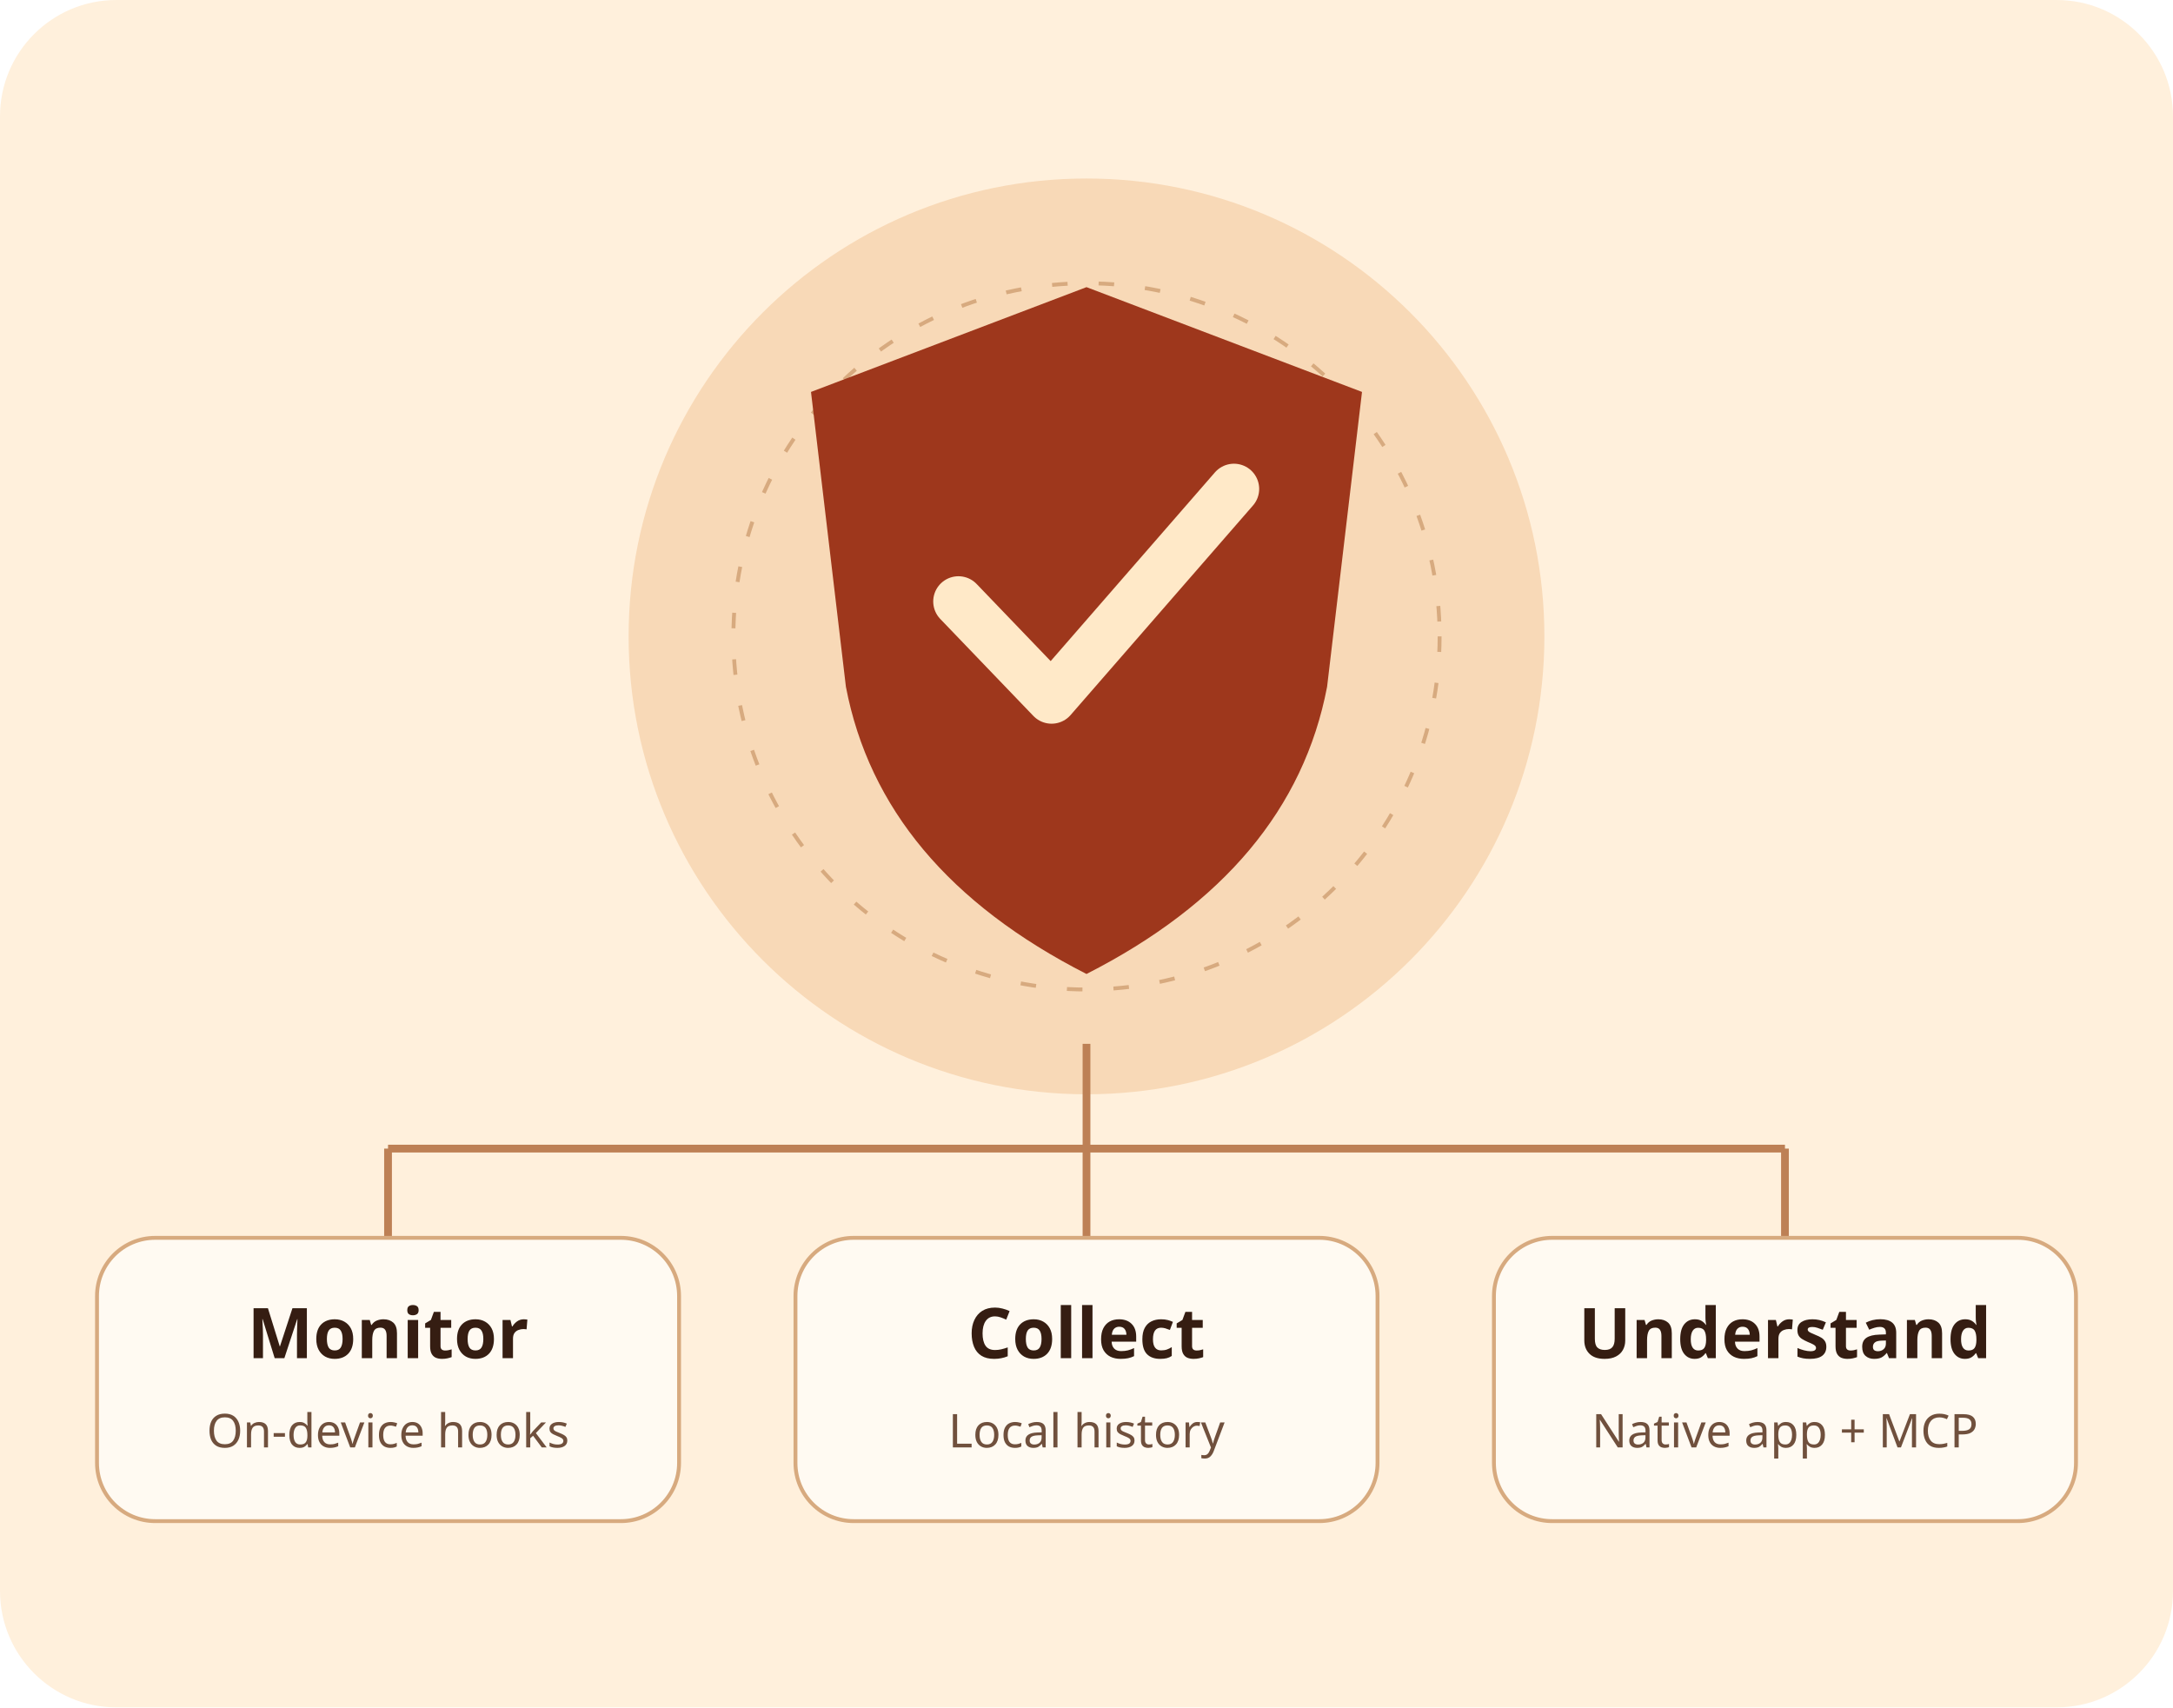
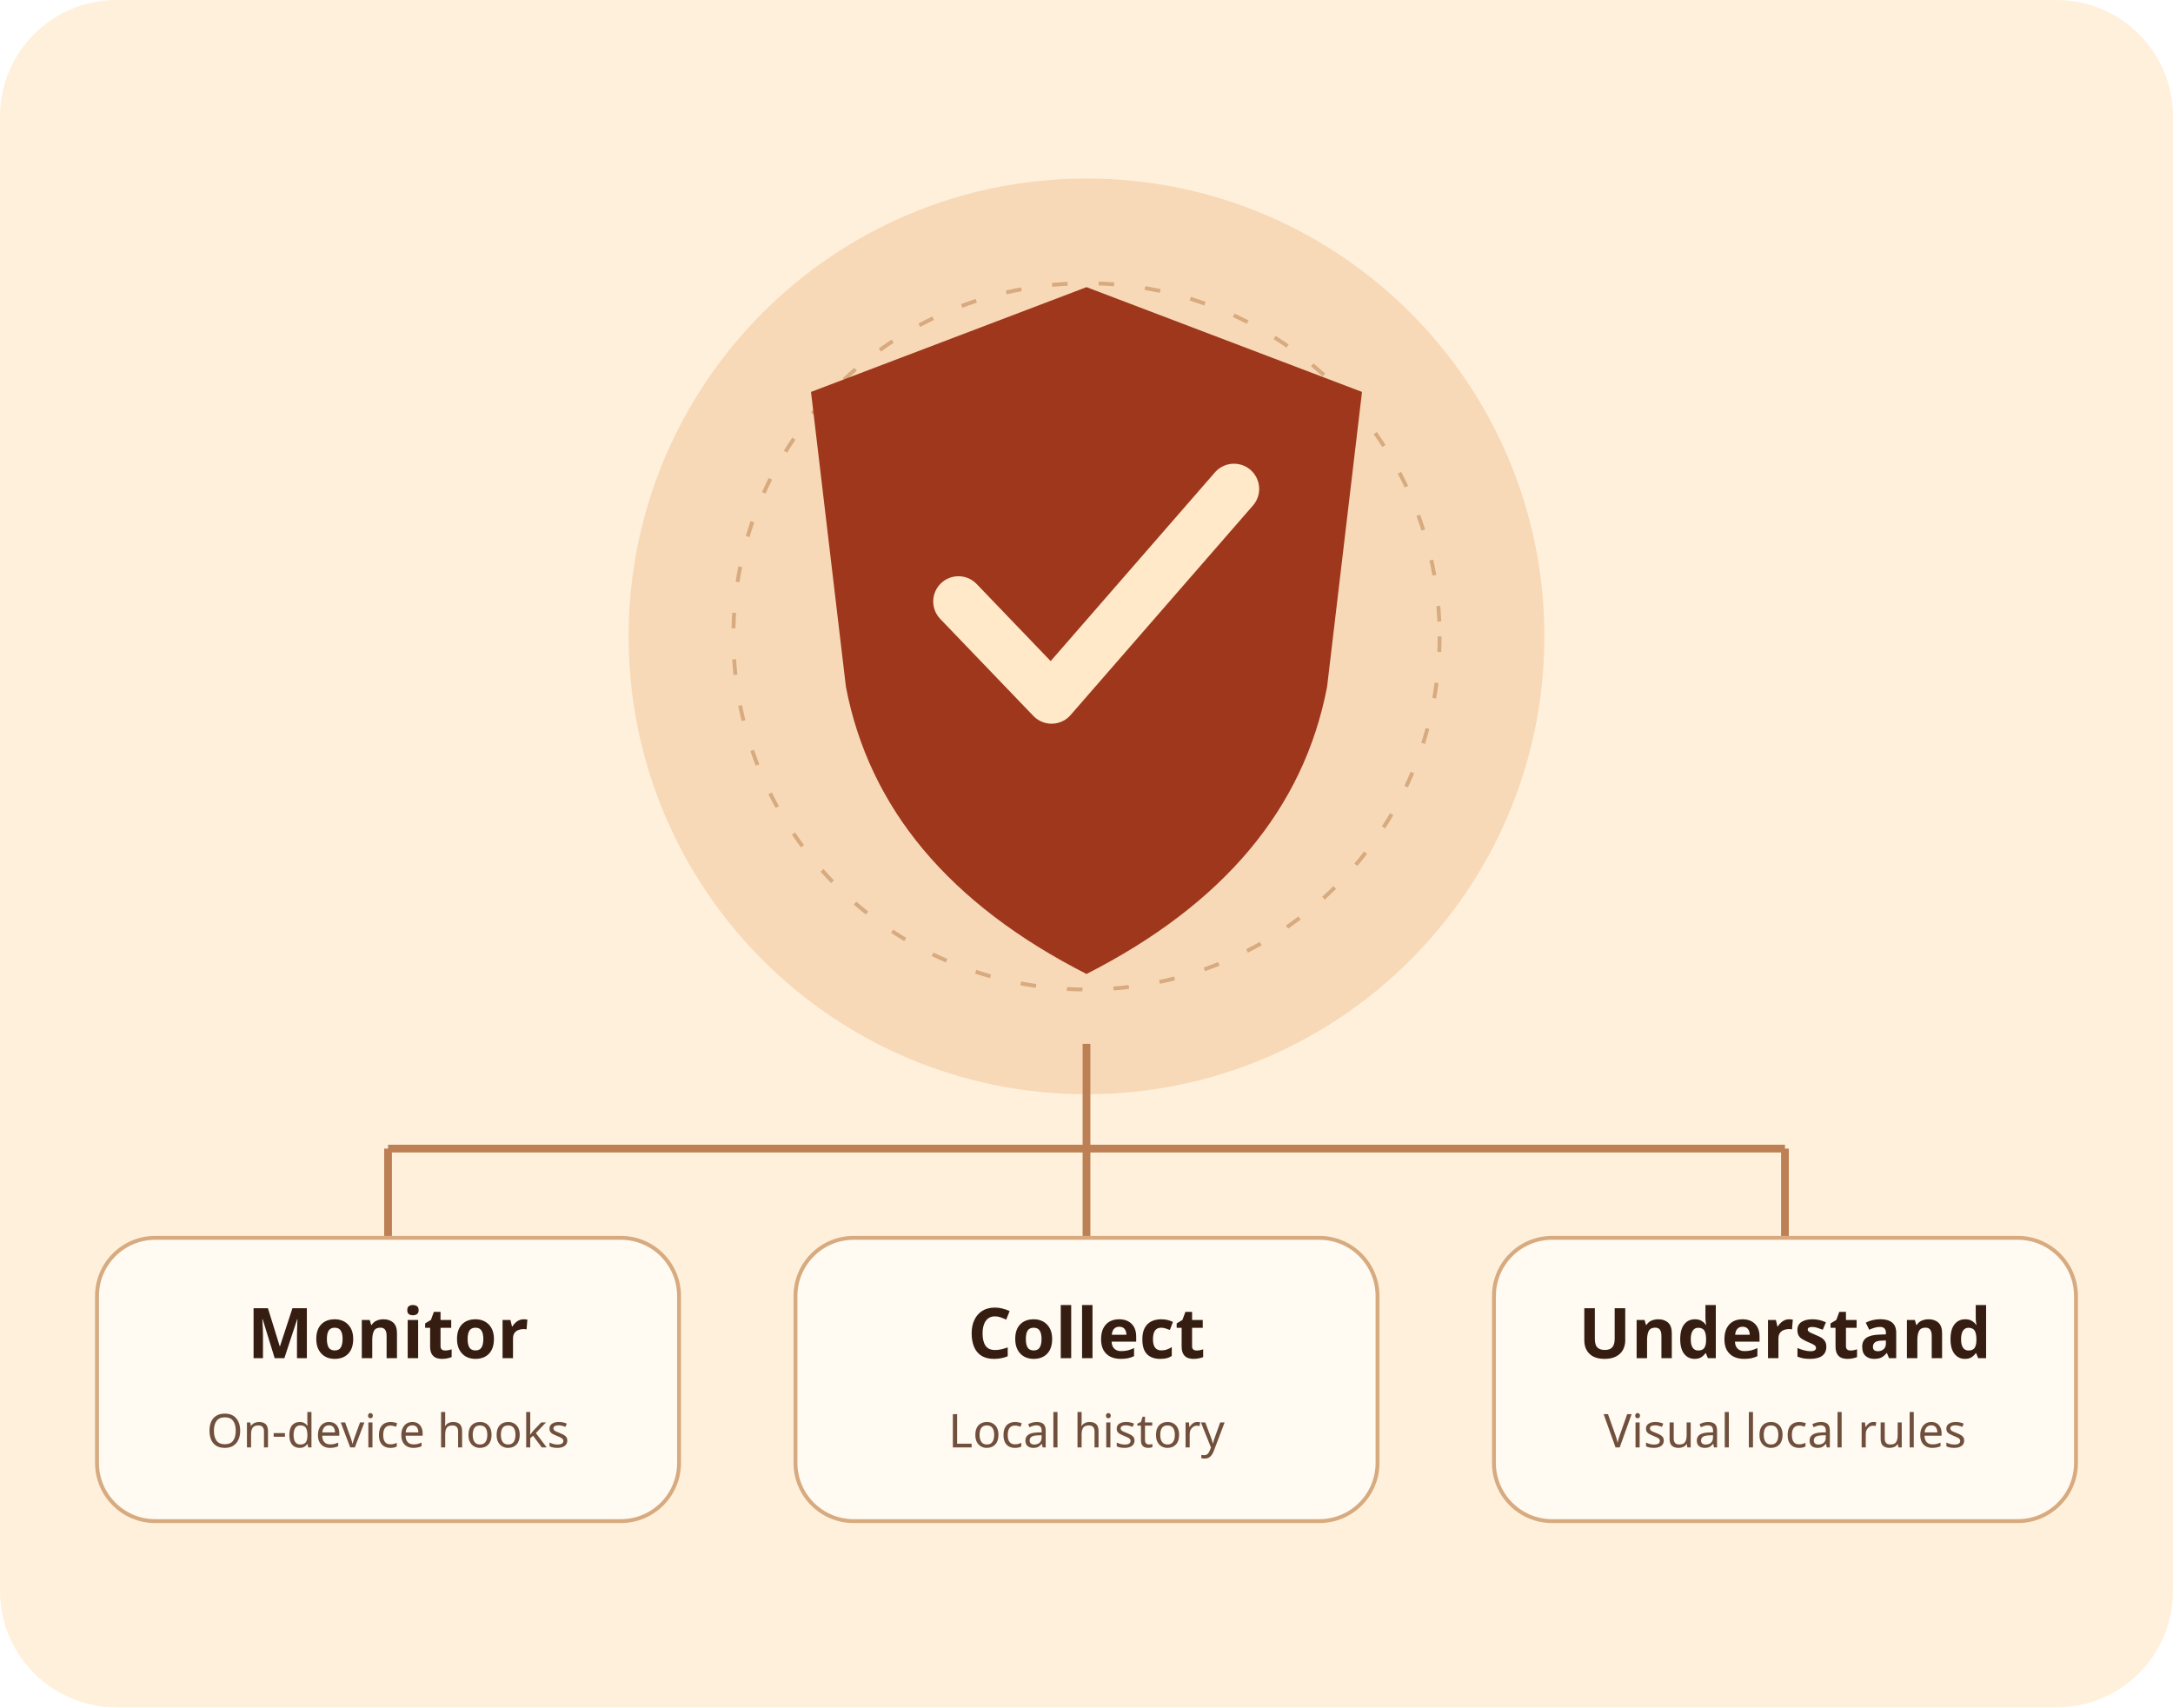
<svg xmlns="http://www.w3.org/2000/svg" viewBox="0 0 560 440" role="img" aria-labelledby="title desc">
  <rect width="560" height="440" rx="30" fill="#fff0dc" />
  <circle cx="280" cy="164" r="118" fill="#f8d9b7" />
  <circle cx="280" cy="164" r="91" fill="none" stroke="#d7aa7f" stroke-dasharray="4 8" />
  <path d="M280 74 351 101 342 177Q333 224 280 251 227 224 218 177L209 101Z" fill="#9e371c" />
  <path d="m247 155 24 25 47-54" fill="none" stroke="#ffe9c8" stroke-width="13" stroke-linecap="round" stroke-linejoin="round" />
  <path d="M280 269v27M100 296h360M100 296v23M280 296v23M460 296v23" fill="none" stroke="#bd8055" stroke-width="2" />
  <g fill="#fffaf2" stroke="#d7aa7f">
    <rect x="25" y="319" width="150" height="73" rx="15" />
    <rect x="205" y="319" width="150" height="73" rx="15" />
    <rect x="385" y="319" width="150" height="73" rx="15" />
  </g>
  <g text-anchor="middle" font-family="system-ui,sans-serif">
    <g fill="#351d12" font-size="18" font-weight="700">
      <text x="100" y="350">Monitor</text>
      <text x="280" y="350">Collect</text>
      <text x="460" y="350">Understand</text>
    </g>
    <g fill="#70503d" font-size="12">
      <text x="100" y="373">On-device hooks</text>
      <text x="280" y="373">Local history</text>
-       <text x="460" y="373">Native app + MCP</text>
+       <text x="460" y="373">Visual local rules</text>
    </g>
  </g>
</svg>
